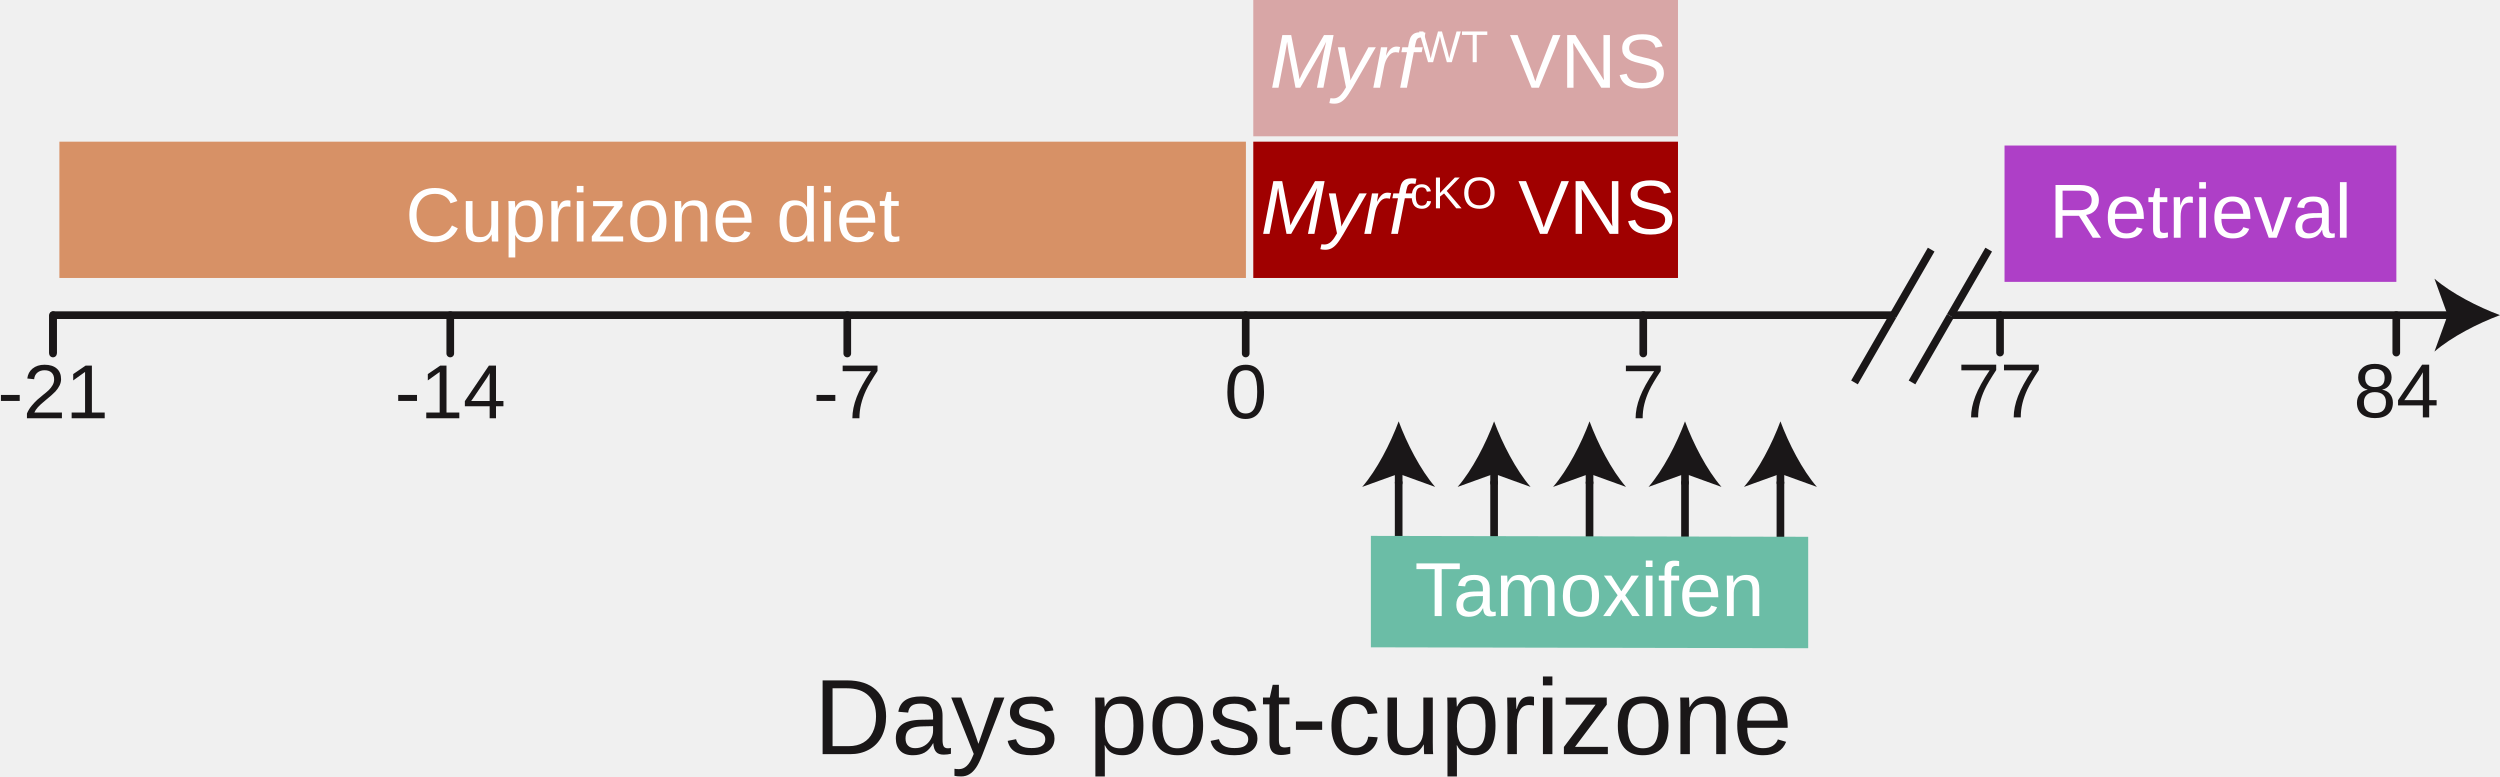
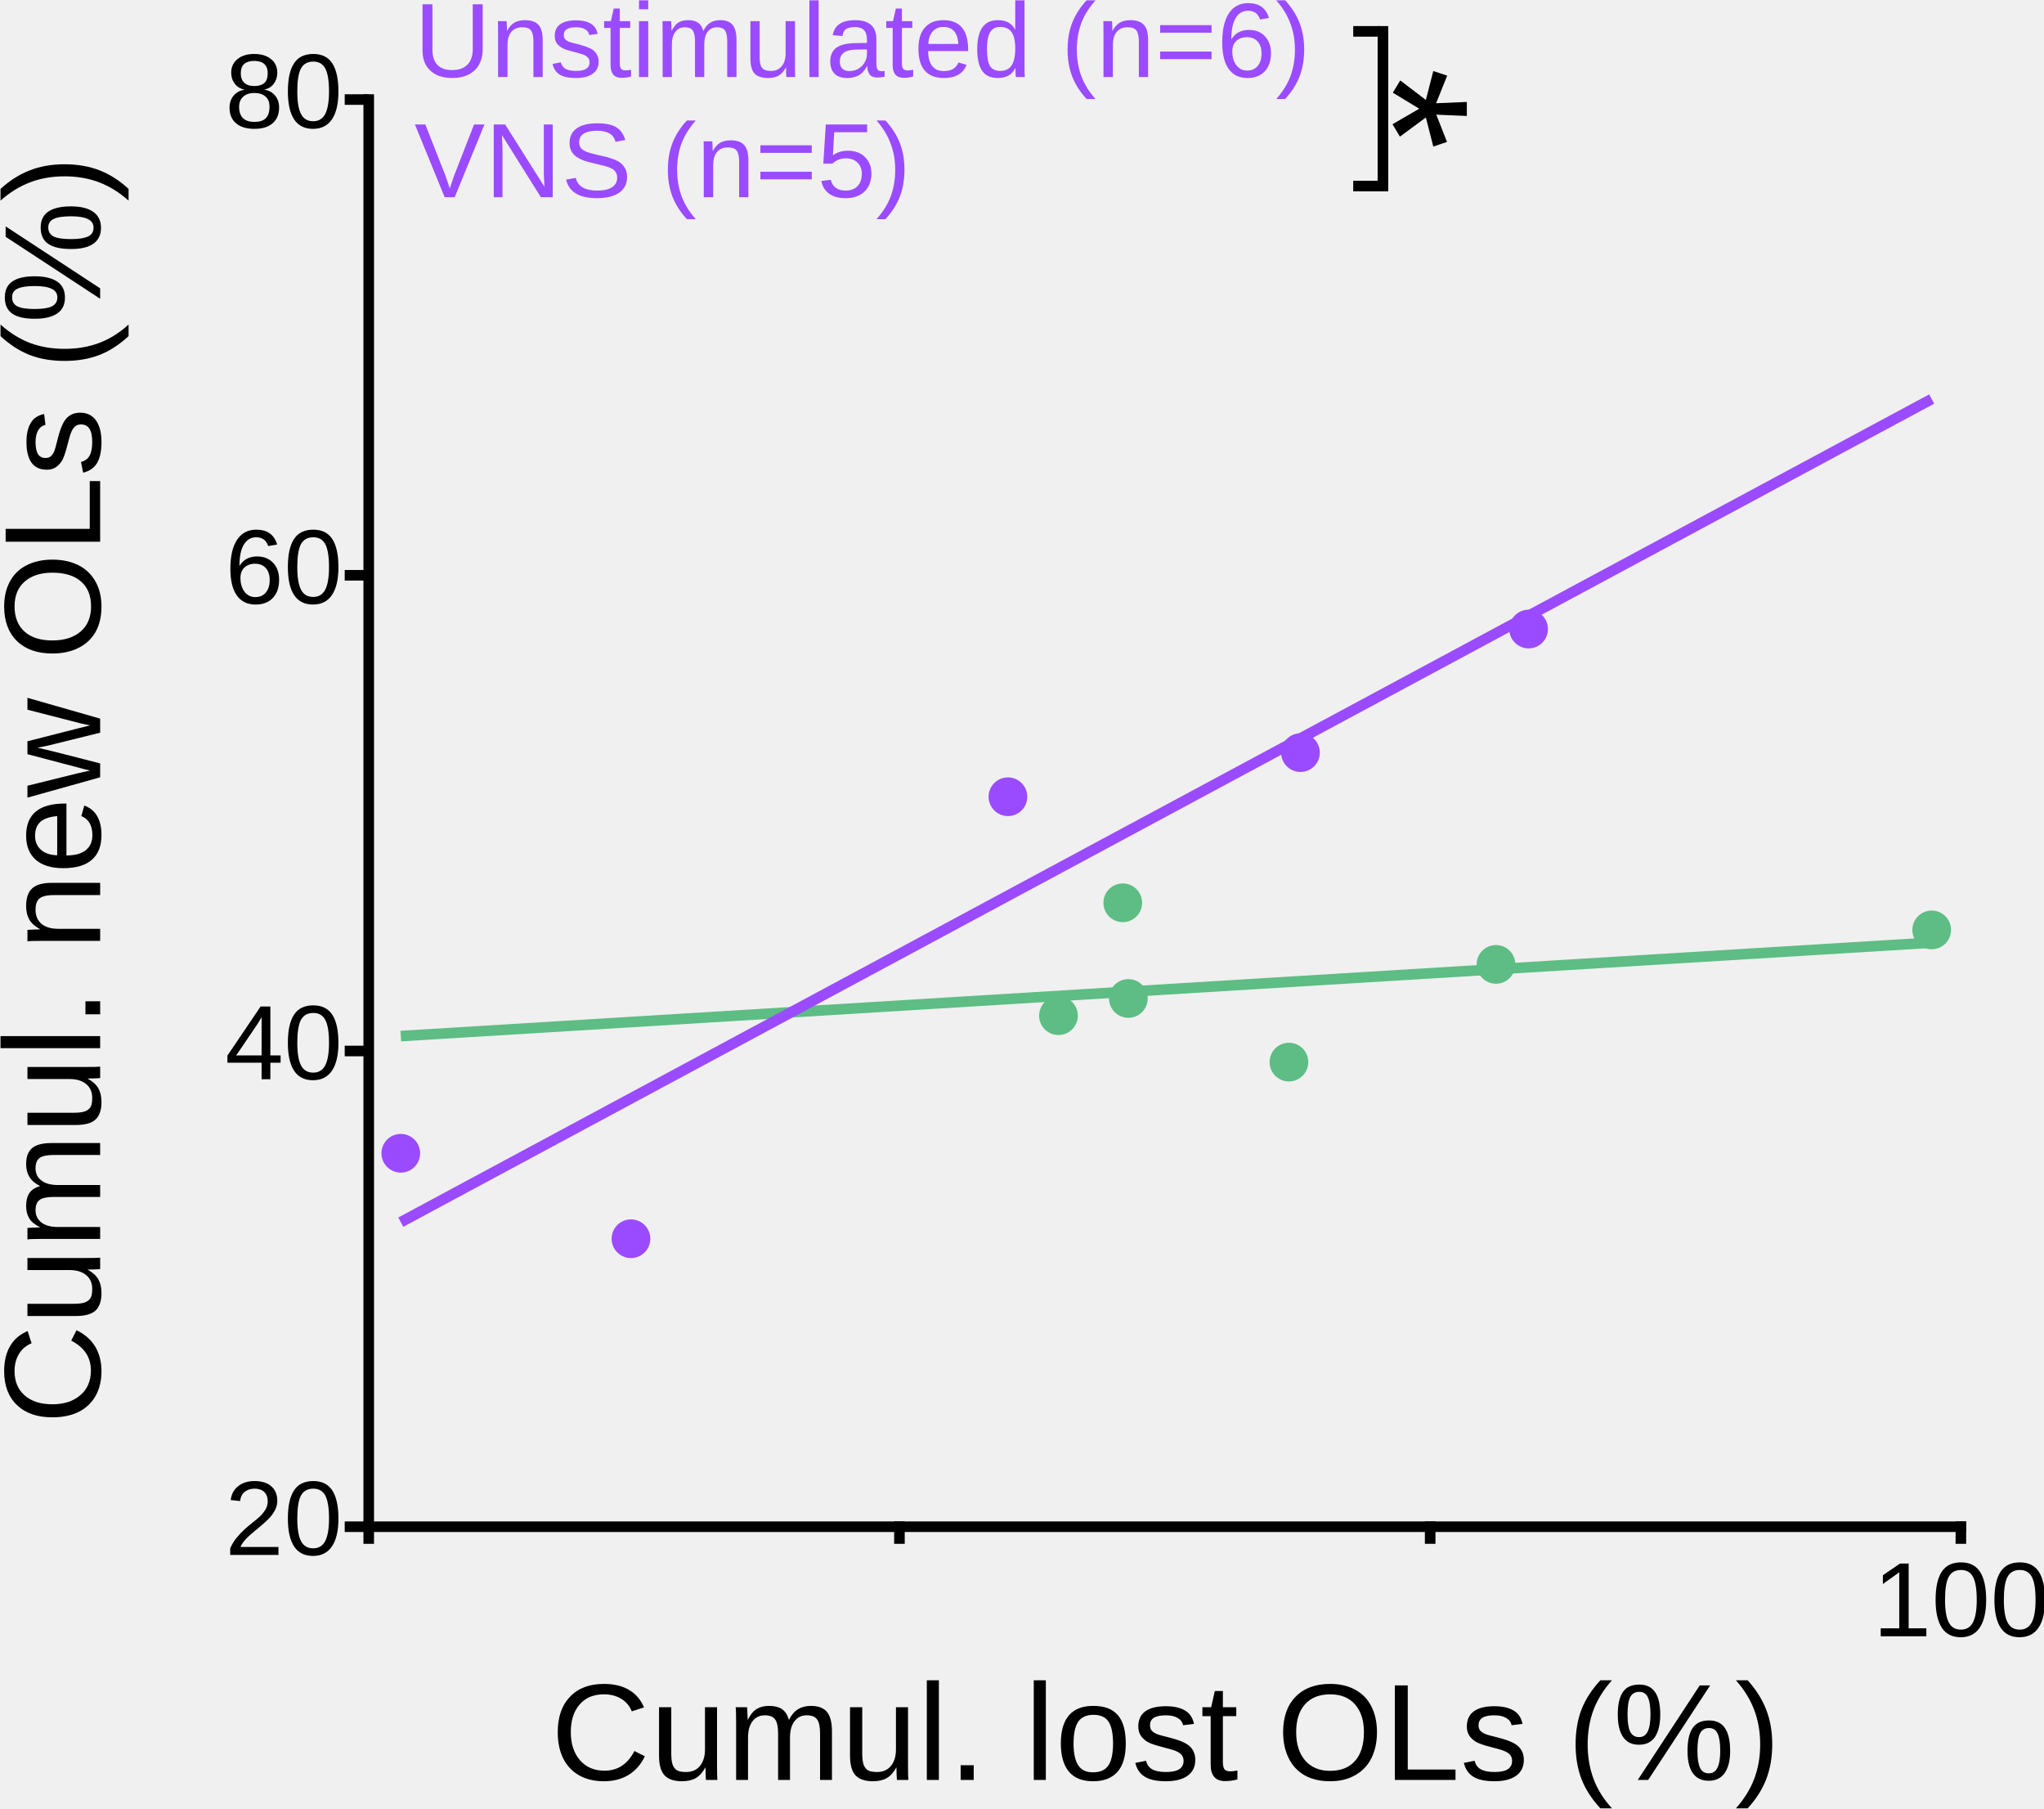
- <svg xmlns="http://www.w3.org/2000/svg" version="1.1" id="svg1" width="434.83" height="135.103" viewBox="0 0 434.83 135.103">
-   <defs id="defs1" />
-   <g id="g1" transform="translate(-48.2109,-784.9893)">
-     <g id="g350">
-       <text id="text64" xml:space="preserve" transform="matrix(1.333333,0,0,1.333204,189.7479,916.1622)">
-         <tspan id="tspan64" style="font-variant:normal;font-weight:normal;font-size:14.006px;font-family:Arial;writing-mode:lr-tb;fill:#1a1718;fill-opacity:1;fill-rule:nonzero;stroke:none" x="0" y="0">Days post-cuprizone</tspan>
+ <svg xmlns="http://www.w3.org/2000/svg" version="1.1" id="svg2" width="257.702" height="227.999" viewBox="0 0 257.702 227.999">
+   <defs id="defs6">
+     <clipPath clipPathUnits="userSpaceOnUse" id="clipPath1016">
+       <path d="M 454.479,253.109 H 604.98 V 388.026 H 454.479 Z" id="path1014" />
+     </clipPath>
+     <clipPath clipPathUnits="userSpaceOnUse" id="clipPath1134">
+       <path d="M 0,848.693 H 668.693 V 0 H 0 Z" id="path1132" />
+     </clipPath>
+     <clipPath clipPathUnits="userSpaceOnUse" id="clipPath1166">
+       <path d="M 0,848.693 H 668.693 V 0 H 0 Z" id="path1164" />
+     </clipPath>
+     <clipPath clipPathUnits="userSpaceOnUse" id="clipPath1204">
+       <path d="M 0,848.693 H 668.693 V 0 H 0 Z" id="path1202" />
+     </clipPath>
+   </defs>
+   <g id="g8" transform="matrix(1.333333,0,0,-1.333333,-559.8652,529.4258)">
+     <g id="g28980">
+       <g id="g1010">
+         <g id="g1012" clip-path="url(#clipPath1016)">
+           <g id="g1018" transform="translate(459.1256,288.0463)">
+             <path d="m 0,0 c 0,-0.734 -0.595,-1.329 -1.329,-1.329 -0.735,0 -1.33,0.595 -1.33,1.329 0,0.734 0.595,1.329 1.33,1.329 C -0.595,1.329 0,0.734 0,0" style="fill:#9b4bff;fill-opacity:1;fill-rule:nonzero;stroke:none" id="path1020" />
+           </g>
+           <g id="g1022" transform="translate(459.1256,288.0463)">
+             <path d="m 0,0 c 0,-0.734 -0.595,-1.329 -1.329,-1.329 -0.735,0 -1.33,0.595 -1.33,1.329 0,0.734 0.595,1.329 1.33,1.329 C -0.595,1.329 0,0.734 0,0 Z" style="fill:none;stroke:#9b4bff;stroke-width:1;stroke-linecap:butt;stroke-linejoin:miter;stroke-miterlimit:10;stroke-dasharray:none;stroke-opacity:1" id="path1024" />
+           </g>
+           <g id="g1026" transform="translate(480.8922,279.9676)">
+             <path d="m 0,0 c 0,-0.734 -0.595,-1.329 -1.329,-1.329 -0.735,0 -1.33,0.595 -1.33,1.329 0,0.734 0.595,1.329 1.33,1.329 C -0.595,1.329 0,0.734 0,0" style="fill:#9b4bff;fill-opacity:1;fill-rule:nonzero;stroke:none" id="path1028" />
+           </g>
+           <g id="g1030" transform="translate(480.8922,279.9676)">
+             <path d="m 0,0 c 0,-0.734 -0.595,-1.329 -1.329,-1.329 -0.735,0 -1.33,0.595 -1.33,1.329 0,0.734 0.595,1.329 1.33,1.329 C -0.595,1.329 0,0.734 0,0 Z" style="fill:none;stroke:#9b4bff;stroke-width:1;stroke-linecap:butt;stroke-linejoin:miter;stroke-miterlimit:10;stroke-dasharray:none;stroke-opacity:1" id="path1032" />
+           </g>
+           <g id="g1034" transform="translate(516.537,321.751)">
+             <path d="m 0,0 c 0,-0.734 -0.595,-1.329 -1.329,-1.329 -0.735,0 -1.33,0.595 -1.33,1.329 0,0.734 0.595,1.329 1.33,1.329 C -0.595,1.329 0,0.734 0,0" style="fill:#9b4bff;fill-opacity:1;fill-rule:nonzero;stroke:none" id="path1036" />
+           </g>
+           <g id="g1038" transform="translate(516.537,321.751)">
+             <path d="m 0,0 c 0,-0.734 -0.595,-1.329 -1.329,-1.329 -0.735,0 -1.33,0.595 -1.33,1.329 0,0.734 0.595,1.329 1.33,1.329 C -0.595,1.329 0,0.734 0,0 Z" style="fill:none;stroke:#9b4bff;stroke-width:1;stroke-linecap:butt;stroke-linejoin:miter;stroke-miterlimit:10;stroke-dasharray:none;stroke-opacity:1" id="path1040" />
+           </g>
+           <g id="g1042" transform="translate(521.3159,301.0548)">
+             <path d="m 0,0 c 0,-0.734 -0.595,-1.329 -1.329,-1.329 -0.735,0 -1.33,0.595 -1.33,1.329 0,0.734 0.595,1.329 1.33,1.329 C -0.595,1.329 0,0.734 0,0" style="fill:#5dbd84;fill-opacity:1;fill-rule:nonzero;stroke:none" id="path1044" />
+           </g>
+           <g id="g1046" transform="translate(521.3159,301.0548)">
+             <path d="m 0,0 c 0,-0.734 -0.595,-1.329 -1.329,-1.329 -0.735,0 -1.33,0.595 -1.33,1.329 0,0.734 0.595,1.329 1.33,1.329 C -0.595,1.329 0,0.734 0,0 Z" style="fill:none;stroke:#5dbd84;stroke-width:1;stroke-linecap:butt;stroke-linejoin:miter;stroke-miterlimit:10;stroke-dasharray:none;stroke-opacity:1" id="path1048" />
+           </g>
+           <g id="g1050" transform="translate(527.3952,311.7247)">
+             <path d="m 0,0 c 0,-0.734 -0.595,-1.329 -1.329,-1.329 -0.735,0 -1.33,0.595 -1.33,1.329 0,0.734 0.595,1.329 1.33,1.329 C -0.595,1.329 0,0.734 0,0" style="fill:#5dbd84;fill-opacity:1;fill-rule:nonzero;stroke:none" id="path1052" />
+           </g>
+           <g id="g1054" transform="translate(527.3952,311.7247)">
+             <path d="m 0,0 c 0,-0.734 -0.595,-1.329 -1.329,-1.329 -0.735,0 -1.33,0.595 -1.33,1.329 0,0.734 0.595,1.329 1.33,1.329 C -0.595,1.329 0,0.734 0,0 Z" style="fill:none;stroke:#5dbd84;stroke-width:1;stroke-linecap:butt;stroke-linejoin:miter;stroke-miterlimit:10;stroke-dasharray:none;stroke-opacity:1" id="path1056" />
+           </g>
+           <g id="g1058" transform="translate(527.9236,302.6808)">
+             <path d="m 0,0 c 0,-0.734 -0.595,-1.329 -1.329,-1.329 -0.735,0 -1.33,0.595 -1.33,1.329 0,0.734 0.595,1.329 1.33,1.329 C -0.595,1.329 0,0.734 0,0" style="fill:#5dbd84;fill-opacity:1;fill-rule:nonzero;stroke:none" id="path1060" />
+           </g>
+           <g id="g1062" transform="translate(527.9236,302.6808)">
+             <path d="m 0,0 c 0,-0.734 -0.595,-1.329 -1.329,-1.329 -0.735,0 -1.33,0.595 -1.33,1.329 0,0.734 0.595,1.329 1.33,1.329 C -0.595,1.329 0,0.734 0,0 Z" style="fill:none;stroke:#5dbd84;stroke-width:1;stroke-linecap:butt;stroke-linejoin:miter;stroke-miterlimit:10;stroke-dasharray:none;stroke-opacity:1" id="path1064" />
+           </g>
+           <g id="g1066" transform="translate(543.107,296.6649)">
+             <path d="m 0,0 c 0,-0.734 -0.595,-1.329 -1.329,-1.329 -0.735,0 -1.33,0.595 -1.33,1.329 0,0.734 0.595,1.329 1.33,1.329 C -0.595,1.329 0,0.734 0,0" style="fill:#5dbd84;fill-opacity:1;fill-rule:nonzero;stroke:none" id="path1068" />
+           </g>
+           <g id="g1070" transform="translate(543.107,296.6649)">
+             <path d="m 0,0 c 0,-0.734 -0.595,-1.329 -1.329,-1.329 -0.735,0 -1.33,0.595 -1.33,1.329 0,0.734 0.595,1.329 1.33,1.329 C -0.595,1.329 0,0.734 0,0 Z" style="fill:none;stroke:#5dbd84;stroke-width:1;stroke-linecap:butt;stroke-linejoin:miter;stroke-miterlimit:10;stroke-dasharray:none;stroke-opacity:1" id="path1072" />
+           </g>
+           <g id="g1074" transform="translate(544.198,325.9213)">
+             <path d="m 0,0 c 0,-0.734 -0.595,-1.329 -1.329,-1.329 -0.735,0 -1.33,0.595 -1.33,1.329 0,0.734 0.595,1.329 1.33,1.329 C -0.595,1.329 0,0.734 0,0" style="fill:#9b4bff;fill-opacity:1;fill-rule:nonzero;stroke:none" id="path1076" />
+           </g>
+           <g id="g1078" transform="translate(544.198,325.9213)">
+             <path d="m 0,0 c 0,-0.734 -0.595,-1.329 -1.329,-1.329 -0.735,0 -1.33,0.595 -1.33,1.329 0,0.734 0.595,1.329 1.33,1.329 C -0.595,1.329 0,0.734 0,0 Z" style="fill:none;stroke:#9b4bff;stroke-width:1;stroke-linecap:butt;stroke-linejoin:miter;stroke-miterlimit:10;stroke-dasharray:none;stroke-opacity:1" id="path1080" />
+           </g>
+           <g id="g1082" transform="translate(562.686,305.9027)">
+             <path d="m 0,0 c 0,-0.734 -0.595,-1.329 -1.329,-1.329 -0.735,0 -1.33,0.595 -1.33,1.329 0,0.734 0.595,1.329 1.33,1.329 C -0.595,1.329 0,0.734 0,0" style="fill:#5dbd84;fill-opacity:1;fill-rule:nonzero;stroke:none" id="path1084" />
+           </g>
+           <g id="g1086" transform="translate(562.686,305.9027)">
+             <path d="m 0,0 c 0,-0.734 -0.595,-1.329 -1.329,-1.329 -0.735,0 -1.33,0.595 -1.33,1.329 0,0.734 0.595,1.329 1.33,1.329 C -0.595,1.329 0,0.734 0,0 Z" style="fill:none;stroke:#5dbd84;stroke-width:1;stroke-linecap:butt;stroke-linejoin:miter;stroke-miterlimit:10;stroke-dasharray:none;stroke-opacity:1" id="path1088" />
+           </g>
+           <g id="g1090" transform="translate(565.7705,337.6024)">
+             <path d="m 0,0 c 0,-0.734 -0.595,-1.329 -1.329,-1.329 -0.735,0 -1.33,0.595 -1.33,1.329 0,0.734 0.595,1.329 1.33,1.329 C -0.595,1.329 0,0.734 0,0" style="fill:#9b4bff;fill-opacity:1;fill-rule:nonzero;stroke:none" id="path1092" />
+           </g>
+           <g id="g1094" transform="translate(565.7705,337.6024)">
+             <path d="m 0,0 c 0,-0.734 -0.595,-1.329 -1.329,-1.329 -0.735,0 -1.33,0.595 -1.33,1.329 0,0.734 0.595,1.329 1.33,1.329 C -0.595,1.329 0,0.734 0,0 Z" style="fill:none;stroke:#9b4bff;stroke-width:1;stroke-linecap:butt;stroke-linejoin:miter;stroke-miterlimit:10;stroke-dasharray:none;stroke-opacity:1" id="path1096" />
+           </g>
+           <g id="g1098" transform="translate(603.8858,309.1615)">
+             <path d="m 0,0 c 0,-0.734 -0.595,-1.329 -1.329,-1.329 -0.735,0 -1.33,0.595 -1.33,1.329 0,0.734 0.595,1.329 1.33,1.329 C -0.595,1.329 0,0.734 0,0" style="fill:#5dbd84;fill-opacity:1;fill-rule:nonzero;stroke:none" id="path1100" />
+           </g>
+           <g id="g1102" transform="translate(603.8858,309.1615)">
+             <path d="m 0,0 c 0,-0.734 -0.595,-1.329 -1.329,-1.329 -0.735,0 -1.33,0.595 -1.33,1.329 0,0.734 0.595,1.329 1.33,1.329 C -0.595,1.329 0,0.734 0,0 Z" style="fill:none;stroke:#5dbd84;stroke-width:1;stroke-linecap:butt;stroke-linejoin:miter;stroke-miterlimit:10;stroke-dasharray:none;stroke-opacity:1" id="path1104" />
+           </g>
+           <g id="g1106" transform="translate(457.7962,299.1261)">
+             <path d="M 0,0 144.76,8.832" style="fill:#5dbd84;fill-opacity:1;fill-rule:nonzero;stroke:#5dbd84;stroke-width:1;stroke-linecap:butt;stroke-linejoin:miter;stroke-miterlimit:10;stroke-dasharray:none;stroke-opacity:1" id="path1108" />
+           </g>
+           <g id="g1110" transform="translate(457.7962,281.5345)">
+             <path d="M 0,0 144.76,77.814" style="fill:#9b4bff;fill-opacity:1;fill-rule:nonzero;stroke:#9b4bff;stroke-width:1;stroke-linecap:butt;stroke-linejoin:miter;stroke-miterlimit:10;stroke-dasharray:none;stroke-opacity:1" id="path1112" />
+           </g>
+         </g>
+       </g>
+       <text xml:space="preserve" transform="matrix(1,0,0,-1,471.9824,228.8057)" style="font-variant:normal;font-weight:normal;font-stretch:normal;font-size:13px;font-family:Arial;-inkscape-font-specification:ArialMT;writing-mode:lr-tb;fill:#000000;fill-opacity:1;fill-rule:nonzero;stroke:none" id="text1116">
+         <tspan x="0 9.386 16.614 27.443 34.671 37.557 41.171 44.785 47.671 54.899 61.399 65.013 68.627 78.741 85.969 92.469 96.083 100.412 111.969" y="0" id="tspan1114">Cumul. lost OLs (%)</tspan>
      </text>
-       <path id="path64" d="m 297.648,607.727 h 51.113 v 17.785 h -51.113 z" style="fill:#ae3fc7;fill-opacity:1;fill-rule:nonzero;stroke:none" transform="scale(1.333333)" />
-       <path id="path65" d="m 43.906,607.223 h 154.781 v 17.781 H 43.906 Z" style="fill:#d79166;fill-opacity:1;fill-rule:nonzero;stroke:none" transform="scale(1.333333)" />
-       <text id="text65" xml:space="preserve" transform="matrix(1.333333,0,0,1.333204,118.7205,826.9978)">
-         <tspan id="tspan65" style="font-variant:normal;font-weight:normal;font-size:10.005px;font-family:Arial;writing-mode:lr-tb;fill:#ffffff;fill-opacity:1;fill-rule:nonzero;stroke:none" x="0" y="0">Cuprizone diet</tspan>
+       <text xml:space="preserve" transform="matrix(0,1,1,0,429.3696,262.4277)" style="font-variant:normal;font-weight:normal;font-stretch:normal;font-size:13px;font-family:Arial;-inkscape-font-specification:ArialMT;writing-mode:lr-tb;fill:#000000;fill-opacity:1;fill-rule:nonzero;stroke:none" id="text1120">
+         <tspan x="0 9.386 16.614 27.443 34.671 37.557 41.171 44.785 52.013 59.241 68.627 72.241 82.355 89.583 96.083 99.697 104.026 115.583" y="0" id="tspan1118">Cumul. new OLs (%)</tspan>
      </text>
-       <path id="path66" d="m 199.648,607.223 h 55.402 v 17.781 h -55.402 z" style="fill:#a00000;fill-opacity:1;fill-rule:nonzero;stroke:none" transform="scale(1.333333)" />
-       <text id="text66" xml:space="preserve" transform="matrix(1.333333,0,0,1.333204,267.4971,825.6633)">
-         <tspan id="tspan66" style="font-style:italic;font-variant:normal;font-weight:normal;font-size:10.005px;font-family:Arial;writing-mode:lr-tb;fill:#ffffff;fill-opacity:1;fill-rule:nonzero;stroke:none" x="0" y="0">Myrf</tspan>
+       <text xml:space="preserve" transform="matrix(1,0,0,-1,459.0859,389.7891)" style="font-variant:normal;font-weight:normal;font-stretch:normal;font-size:10px;font-family:Arial;-inkscape-font-specification:ArialMT;writing-mode:lr-tb;fill:#9b4bff;fill-opacity:1;fill-rule:nonzero;stroke:none" id="text1126">
+         <tspan x="0 7.22 12.78 17.78 20.56 22.78 31.11 36.67 38.89 44.45 47.23 52.79 58.35 61.13 64.46 70.02 75.86 81.42" y="0" id="tspan1122">Unstimulated (n=6)</tspan>
+         <tspan x="0 6.67 13.89 20.56 23.34 26.67 32.23 38.07 43.63" y="11.36" id="tspan1124">VNS (n=5)</tspan>
      </text>
-       <text id="text67" xml:space="preserve" transform="matrix(1.333333,0,0,1.333204,293.4269,821.2216)">
-         <tspan id="tspan67" style="font-variant:normal;font-weight:normal;font-size:5.833px;font-family:Arial;writing-mode:lr-tb;fill:#ffffff;fill-opacity:1;fill-rule:nonzero;stroke:none" x="0" y="0">cKO</tspan>
+       <g id="g1128">
+         <g id="g1130" clip-path="url(#clipPath1134)">
+           <g id="g1136" transform="translate(605.3152,252.7438)">
+             <path d="M 0,0 H -150.55" style="fill:none;stroke:#000000;stroke-width:1;stroke-linecap:square;stroke-linejoin:miter;stroke-miterlimit:10;stroke-dasharray:none;stroke-opacity:1" id="path1138" />
+           </g>
+           <g id="g1140" transform="translate(454.7654,252.7438)">
+             <path d="M 0,0 V -1.117" style="fill:none;stroke:#000000;stroke-width:1;stroke-linecap:square;stroke-linejoin:miter;stroke-miterlimit:10;stroke-dasharray:none;stroke-opacity:1" id="path1142" />
+           </g>
+           <g id="g1144" transform="translate(504.9486,252.7438)">
+             <path d="M 0,0 V -1.117" style="fill:none;stroke:#000000;stroke-width:1;stroke-linecap:square;stroke-linejoin:miter;stroke-miterlimit:10;stroke-dasharray:none;stroke-opacity:1" id="path1146" />
+           </g>
+           <g id="g1148" transform="translate(555.132,252.7438)">
+             <path d="M 0,0 V -1.117" style="fill:none;stroke:#000000;stroke-width:1;stroke-linecap:square;stroke-linejoin:miter;stroke-miterlimit:10;stroke-dasharray:none;stroke-opacity:1" id="path1150" />
+           </g>
+           <g id="g1152" transform="translate(605.3152,252.7438)">
+             <path d="M 0,0 V -1.117" style="fill:none;stroke:#000000;stroke-width:1;stroke-linecap:square;stroke-linejoin:miter;stroke-miterlimit:10;stroke-dasharray:none;stroke-opacity:1" id="path1154" />
+           </g>
+         </g>
+       </g>
+       <text xml:space="preserve" transform="matrix(1,0,0,-1,596.9722,242.3887)" style="font-variant:normal;font-weight:normal;font-stretch:normal;font-size:10px;font-family:Arial;-inkscape-font-specification:ArialMT;writing-mode:lr-tb;fill:#000000;fill-opacity:1;fill-rule:nonzero;stroke:none" id="text1158">
+         <tspan x="0 5.56 11.12 -147.77 -142.21 -47.4 -41.84 -97.58 -92.02" y="0" id="tspan1156">100408060</tspan>
      </text>
-       <text id="text68" xml:space="preserve" transform="matrix(1.333333,0,0,1.333204,308.5517,825.6633)">
-         <tspan id="tspan68" style="font-variant:normal;font-weight:normal;font-size:10.005px;font-family:Arial;writing-mode:lr-tb;fill:#ffffff;fill-opacity:1;fill-rule:nonzero;stroke:none" x="0" y="0"> VNS</tspan>
+       <g id="g1160">
+         <g id="g1162" clip-path="url(#clipPath1166)">
+           <g id="g1168" transform="translate(452.4944,252.7438)">
+             <path d="M 0,0 H 2.024" style="fill:none;stroke:#000000;stroke-width:1;stroke-linecap:butt;stroke-linejoin:miter;stroke-miterlimit:10;stroke-dasharray:none;stroke-opacity:1" id="path1170" />
+           </g>
+           <g id="g1172" transform="translate(452.4944,297.7154)">
+             <path d="M 0,0 H 2.268" style="fill:none;stroke:#000000;stroke-width:1;stroke-linecap:butt;stroke-linejoin:miter;stroke-miterlimit:10;stroke-dasharray:none;stroke-opacity:1" id="path1174" />
+           </g>
+           <g id="g1176" transform="translate(452.4944,342.6869)">
+             <path d="M 0,0 H 2.268" style="fill:none;stroke:#000000;stroke-width:1;stroke-linecap:butt;stroke-linejoin:miter;stroke-miterlimit:10;stroke-dasharray:none;stroke-opacity:1" id="path1178" />
+           </g>
+           <g id="g1180" transform="translate(452.4944,387.6585)">
+             <path d="M 0,0 H 2.268" style="fill:none;stroke:#000000;stroke-width:1;stroke-linecap:butt;stroke-linejoin:miter;stroke-miterlimit:10;stroke-dasharray:none;stroke-opacity:1" id="path1182" />
+           </g>
+           <g id="g1184" transform="translate(454.7654,252.7438)">
+             <path d="M 0,0 V 134.915" style="fill:none;stroke:#000000;stroke-width:1;stroke-linecap:square;stroke-linejoin:miter;stroke-miterlimit:10;stroke-dasharray:none;stroke-opacity:1" id="path1186" />
+           </g>
+         </g>
+       </g>
+       <text xml:space="preserve" transform="matrix(1,0,0,-1,441.1665,250.0762)" style="font-variant:normal;font-weight:normal;font-stretch:normal;font-size:10px;font-family:Arial;-inkscape-font-specification:ArialMT;writing-mode:lr-tb;fill:#000000;fill-opacity:1;fill-rule:nonzero;stroke:none" id="text1196">
+         <tspan x="0 5.56" y="0" id="tspan1188">20</tspan>
+         <tspan x="0 5.56" y="-44.97" id="tspan1190">40</tspan>
+         <tspan x="0 5.56" y="-89.94" id="tspan1192">60</tspan>
+         <tspan x="0 5.56" y="-134.91" id="tspan1194">80</tspan>
      </text>
-       <path id="path68" d="m 199.648,588.742 h 55.402 v 17.781 h -55.402 z" style="fill:#d8a6a6;fill-opacity:1;fill-rule:nonzero;stroke:none" transform="scale(1.333333)" />
-       <text id="text69" xml:space="preserve" transform="matrix(1.333333,0,0,1.333204,269.0616,800.2544)">
-         <tspan id="tspan69" style="font-style:italic;font-variant:normal;font-weight:normal;font-size:10.005px;font-family:Arial;writing-mode:lr-tb;fill:#ffffff;fill-opacity:1;fill-rule:nonzero;stroke:none" x="0" y="0">Myrf</tspan>
+       <g id="g1198">
+         <g id="g1200" clip-path="url(#clipPath1204)">
+           <g id="g1206" transform="translate(550.6669,394.1049)">
+             <path d="M 0,0 V -14.626" style="fill:none;stroke:#000000;stroke-width:1;stroke-linecap:square;stroke-linejoin:miter;stroke-miterlimit:10;stroke-dasharray:none;stroke-opacity:1" id="path1208" />
+           </g>
+           <g id="g1210" transform="translate(548.358,394.1049)">
+             <path d="M 0,0 H 1.561" style="fill:none;stroke:#000000;stroke-width:1;stroke-linecap:square;stroke-linejoin:miter;stroke-miterlimit:10;stroke-dasharray:none;stroke-opacity:1" id="path1212" />
+           </g>
+           <g id="g1214" transform="translate(548.3576,379.4794)">
+             <path d="M 0,0 H 1.561" style="fill:none;stroke:#000000;stroke-width:1;stroke-linecap:square;stroke-linejoin:miter;stroke-miterlimit:10;stroke-dasharray:none;stroke-opacity:1" id="path1216" />
+           </g>
+         </g>
+       </g>
+       <text xml:space="preserve" transform="matrix(0,-1,-1,0,544.835,390.6836)" style="font-variant:normal;font-weight:normal;font-stretch:normal;font-size:20px;font-family:Arial;-inkscape-font-specification:ArialMT;writing-mode:lr-tb;fill:#000000;fill-opacity:1;fill-rule:nonzero;stroke:none" id="text1220">
+         <tspan x="0" y="0" id="tspan1218">*</tspan>
      </text>
-       <text id="text70" xml:space="preserve" transform="matrix(1.333333,0,0,1.333204,294.9915,795.8127)">
-         <tspan id="tspan70" style="font-variant:normal;font-weight:normal;font-size:5.833px;font-family:Arial;writing-mode:lr-tb;fill:#ffffff;fill-opacity:1;fill-rule:nonzero;stroke:none" x="0" y="0">WT</tspan>
-       </text>
-       <text id="text71" xml:space="preserve" transform="matrix(1.333333,0,0,1.333204,307.0824,800.2544)">
-         <tspan id="tspan71" style="font-variant:normal;font-weight:normal;font-size:10.005px;font-family:Arial;writing-mode:lr-tb;fill:#ffffff;fill-opacity:1;fill-rule:nonzero;stroke:none" x="0" y="0"> VNS</tspan>
-       </text>
-       <path id="path71" d="m 218.613,-651.774 v 1.965" style="fill:none;stroke:#1a1718;stroke-width:1;stroke-linecap:round;stroke-linejoin:round;stroke-miterlimit:4;stroke-dasharray:none;stroke-opacity:1" transform="scale(1.333333,-1.333204)" />
-       <path id="path72" d="m 218.613,643.707 c 1.055,2.844 2.852,6.367 4.758,8.551 l -4.758,-1.719 -4.758,1.719 c 1.907,-2.184 3.704,-5.707 4.758,-8.551" style="fill:#1a1718;fill-opacity:1;fill-rule:nonzero;stroke:none" transform="scale(1.333333)" />
-       <path id="path73" d="m 231.062,-651.774 v 1.965" style="fill:none;stroke:#1a1718;stroke-width:1;stroke-linecap:round;stroke-linejoin:round;stroke-miterlimit:4;stroke-dasharray:none;stroke-opacity:1" transform="scale(1.333333,-1.333204)" />
-       <path id="path74" d="m 231.062,643.707 c 1.055,2.844 2.856,6.367 4.758,8.551 l -4.758,-1.719 -4.757,1.719 c 1.906,-2.184 3.703,-5.707 4.757,-8.551" style="fill:#1a1718;fill-opacity:1;fill-rule:nonzero;stroke:none" transform="scale(1.333333)" />
-       <path id="path75" d="m 243.512,-651.774 v 1.965" style="fill:none;stroke:#1a1718;stroke-width:1;stroke-linecap:round;stroke-linejoin:round;stroke-miterlimit:4;stroke-dasharray:none;stroke-opacity:1" transform="scale(1.333333,-1.333204)" />
-       <path id="path76" d="m 243.512,643.707 c 1.054,2.844 2.855,6.367 4.758,8.551 l -4.758,-1.719 -4.758,1.719 c 1.906,-2.184 3.707,-5.707 4.758,-8.551" style="fill:#1a1718;fill-opacity:1;fill-rule:nonzero;stroke:none" transform="scale(1.333333)" />
-       <path id="path77" d="m 268.414,-651.774 v 1.965" style="fill:none;stroke:#1a1718;stroke-width:1;stroke-linecap:round;stroke-linejoin:round;stroke-miterlimit:4;stroke-dasharray:none;stroke-opacity:1" transform="scale(1.333333,-1.333204)" />
-       <path id="path78" d="m 268.414,643.707 c 1.055,2.844 2.852,6.367 4.758,8.551 l -4.758,-1.719 -4.758,1.719 c 1.906,-2.184 3.703,-5.707 4.758,-8.551" style="fill:#1a1718;fill-opacity:1;fill-rule:nonzero;stroke:none" transform="scale(1.333333)" />
-       <path id="path79" d="m 255.965,-651.774 v 1.965" style="fill:none;stroke:#1a1718;stroke-width:1;stroke-linecap:round;stroke-linejoin:round;stroke-miterlimit:4;stroke-dasharray:none;stroke-opacity:1" transform="scale(1.333333,-1.333204)" />
-       <path id="path80" d="m 255.965,643.707 c 1.051,2.844 2.851,6.367 4.758,8.551 l -4.758,-1.719 -4.758,1.719 c 1.902,-2.184 3.703,-5.707 4.758,-8.551" style="fill:#1a1718;fill-opacity:1;fill-rule:nonzero;stroke:none" transform="scale(1.333333)" />
-       <path id="path81" d="m 218.613,-651.774 v -8.005" style="fill:none;stroke:#1a1718;stroke-width:1;stroke-linecap:round;stroke-linejoin:round;stroke-miterlimit:10;stroke-dasharray:none;stroke-opacity:1" transform="scale(1.333333,-1.333204)" />
-       <path id="path82" d="m 243.512,-651.774 v -8.005" style="fill:none;stroke:#1a1718;stroke-width:1;stroke-linecap:round;stroke-linejoin:round;stroke-miterlimit:10;stroke-dasharray:none;stroke-opacity:1" transform="scale(1.333333,-1.333204)" />
-       <path id="path83" d="m 231.062,-651.774 v -8.005" style="fill:none;stroke:#1a1718;stroke-width:1;stroke-linecap:round;stroke-linejoin:round;stroke-miterlimit:10;stroke-dasharray:none;stroke-opacity:1" transform="scale(1.333333,-1.333204)" />
-       <path id="path84" d="m 255.965,-651.774 v -8.005" style="fill:none;stroke:#1a1718;stroke-width:1;stroke-linecap:round;stroke-linejoin:round;stroke-miterlimit:10;stroke-dasharray:none;stroke-opacity:1" transform="scale(1.333333,-1.333204)" />
-       <path id="path85" d="m 268.414,-651.774 v -8.005" style="fill:none;stroke:#1a1718;stroke-width:1;stroke-linecap:round;stroke-linejoin:round;stroke-miterlimit:10;stroke-dasharray:none;stroke-opacity:1" transform="scale(1.333333,-1.333204)" />
-       <path id="path86" d="m 272.035,673.301 -57.047,-0.117 v -14.536 l 57.047,0.118 z" style="fill:#6bbda6;fill-opacity:1;fill-rule:nonzero;stroke:none" transform="scale(1.333333)" />
-       <text id="text86" xml:space="preserve" transform="matrix(1.333333,0,0,1.333204,294.2828,892.1463)">
-         <tspan id="tspan86" style="font-variant:normal;font-weight:normal;font-size:10.005px;font-family:Arial;writing-mode:lr-tb;fill:#ffffff;fill-opacity:1;fill-rule:nonzero;stroke:none" x="0" dx="0 -1.111" y="0">Tamoxifen</tspan>
-         <tspan id="tspan87" style="font-variant:normal;font-weight:normal;font-size:10.005px;font-family:Arial;writing-mode:lr-tb;fill:#ffffff;fill-opacity:1;fill-rule:nonzero;stroke:none" x="82.758" y="-49.363">Retrieval</tspan>
-       </text>
-       <path id="path87" d="m 290.746,-629.913 h 65.496" style="fill:none;stroke:#1a1718;stroke-width:1;stroke-linecap:butt;stroke-linejoin:miter;stroke-miterlimit:10;stroke-dasharray:none;stroke-opacity:1" transform="scale(1.333333,-1.333204)" />
-       <path id="path88" d="m 362.281,629.852 c -2.843,1.054 -6.367,2.851 -8.551,4.757 l 1.719,-4.757 -1.719,-4.758 c 2.184,1.906 5.708,3.703 8.551,4.758" style="fill:#1a1718;fill-opacity:1;fill-rule:nonzero;stroke:none" transform="scale(1.333333)" />
-       <path id="path89" d="m 283.078,-630.026 -5.004,-8.665" style="fill:none;stroke:#1a1718;stroke-width:1;stroke-linecap:butt;stroke-linejoin:miter;stroke-miterlimit:10;stroke-dasharray:none;stroke-opacity:1" transform="scale(1.333333,-1.333204)" />
-       <path id="path90" d="m 283.078,-630.026 5,8.661" style="fill:none;stroke:#1a1718;stroke-width:1;stroke-linecap:butt;stroke-linejoin:miter;stroke-miterlimit:10;stroke-dasharray:none;stroke-opacity:1" transform="scale(1.333333,-1.333204)" />
-       <path id="path91" d="m 290.578,-630.026 5.004,8.661" style="fill:none;stroke:#1a1718;stroke-width:1;stroke-linecap:butt;stroke-linejoin:miter;stroke-miterlimit:10;stroke-dasharray:none;stroke-opacity:1" transform="scale(1.333333,-1.333204)" />
-       <path id="path92" d="m 290.578,-630.026 -5,-8.665" style="fill:none;stroke:#1a1718;stroke-width:1;stroke-linecap:butt;stroke-linejoin:miter;stroke-miterlimit:10;stroke-dasharray:none;stroke-opacity:1" transform="scale(1.333333,-1.333204)" />
-       <path id="path93" d="M 282.984,-629.913 H 43.129" style="fill:none;stroke:#1a1718;stroke-width:1;stroke-linecap:round;stroke-linejoin:round;stroke-miterlimit:10;stroke-dasharray:none;stroke-opacity:1" transform="scale(1.333333,-1.333204)" />
-       <path id="path94" d="m 43.07,-629.913 v -5.004" style="fill:none;stroke:#1a1718;stroke-width:1;stroke-linecap:butt;stroke-linejoin:miter;stroke-miterlimit:10;stroke-dasharray:none;stroke-opacity:1" transform="scale(1.333333,-1.333204)" />
-       <text id="text94" xml:space="preserve" transform="matrix(1.333333,0,0,1.333204,47.78753,857.74)">
-         <tspan id="tspan94" style="font-variant:normal;font-weight:normal;font-size:10.005px;font-family:Arial;writing-mode:lr-tb;fill:#1a1718;fill-opacity:1;fill-rule:nonzero;stroke:none" x="0" y="0">-21</tspan>
-       </text>
-       <path id="path95" d="m 43.07,-629.913 v -5.004" style="fill:none;stroke:#1a1718;stroke-width:1;stroke-linecap:round;stroke-linejoin:round;stroke-miterlimit:10;stroke-dasharray:none;stroke-opacity:1" transform="scale(1.333333,-1.333204)" />
-       <text id="text95" xml:space="preserve" transform="matrix(1.333333,0,0,1.333204,116.8876,857.74)">
-         <tspan id="tspan95" style="font-variant:normal;font-weight:normal;font-size:10.005px;font-family:Arial;writing-mode:lr-tb;fill:#1a1718;fill-opacity:1;fill-rule:nonzero;stroke:none" x="0" y="0">-14</tspan>
-       </text>
-       <path id="path96" d="m 94.895,-629.913 v -5.004" style="fill:none;stroke:#1a1718;stroke-width:1;stroke-linecap:round;stroke-linejoin:round;stroke-miterlimit:10;stroke-dasharray:none;stroke-opacity:1" transform="scale(1.333333,-1.333204)" />
-       <text id="text96" xml:space="preserve" transform="matrix(1.333333,0,0,1.333204,189.6469,857.74)">
-         <tspan id="tspan96" style="font-variant:normal;font-weight:normal;font-size:10.005px;font-family:Arial;writing-mode:lr-tb;fill:#1a1718;fill-opacity:1;fill-rule:nonzero;stroke:none" x="0" y="0">-7</tspan>
-       </text>
-       <path id="path97" d="m 146.684,-629.913 v -5.004" style="fill:none;stroke:#1a1718;stroke-width:1;stroke-linecap:round;stroke-linejoin:round;stroke-miterlimit:10;stroke-dasharray:none;stroke-opacity:1" transform="scale(1.333333,-1.333204)" />
-       <text id="text97" xml:space="preserve" transform="matrix(1.333333,0,0,1.333204,261.1686,857.74)">
-         <tspan id="tspan97" style="font-variant:normal;font-weight:normal;font-size:10.005px;font-family:Arial;writing-mode:lr-tb;fill:#1a1718;fill-opacity:1;fill-rule:nonzero;stroke:none" x="0" y="0">0</tspan>
-       </text>
-       <path id="path98" d="m 198.66,-629.913 v -5.004" style="fill:none;stroke:#1a1718;stroke-width:1;stroke-linecap:round;stroke-linejoin:round;stroke-miterlimit:10;stroke-dasharray:none;stroke-opacity:1" transform="scale(1.333333,-1.333204)" />
-       <text id="text98" xml:space="preserve" transform="matrix(1.333333,0,0,1.333204,330.3182,857.74)">
-         <tspan id="tspan98" style="font-variant:normal;font-weight:normal;font-size:10.005px;font-family:Arial;writing-mode:lr-tb;fill:#1a1718;fill-opacity:1;fill-rule:nonzero;stroke:none" x="0" y="0">7</tspan>
-       </text>
-       <path id="path99" d="m 250.52,-629.913 v -5.004" style="fill:none;stroke:#1a1718;stroke-width:1;stroke-linecap:round;stroke-linejoin:round;stroke-miterlimit:10;stroke-dasharray:none;stroke-opacity:1" transform="scale(1.333333,-1.333204)" />
-       <text id="text99" xml:space="preserve" transform="matrix(1.333333,0,0,1.333204,388.6659,857.5869)">
-         <tspan id="tspan99" style="font-variant:normal;font-weight:normal;font-size:10.005px;font-family:Arial;writing-mode:lr-tb;fill:#1a1718;fill-opacity:1;fill-rule:nonzero;stroke:none" x="0" y="0">77</tspan>
-       </text>
-       <path id="path100" d="M 297.062,-629.913 V -634.8" style="fill:none;stroke:#1a1718;stroke-width:1;stroke-linecap:round;stroke-linejoin:round;stroke-miterlimit:10;stroke-dasharray:none;stroke-opacity:1" transform="scale(1.333333,-1.333204)" />
-       <text id="text100" xml:space="preserve" transform="matrix(1.333333,0,0,1.333204,457.5785,857.5869)">
-         <tspan id="tspan100" style="font-variant:normal;font-weight:normal;font-size:10.005px;font-family:Arial;writing-mode:lr-tb;fill:#1a1718;fill-opacity:1;fill-rule:nonzero;stroke:none" x="0" y="0">84</tspan>
-       </text>
-       <path id="path101" d="M 348.75,-629.913 V -634.8" style="fill:none;stroke:#1a1718;stroke-width:1;stroke-linecap:round;stroke-linejoin:round;stroke-miterlimit:10;stroke-dasharray:none;stroke-opacity:1" transform="scale(1.333333,-1.333204)" />
    </g>
-     <text id="text348" xml:space="preserve" transform="matrix(1.333333,0,0,1.333203,44.609,1111.795)">
-       <tspan id="tspan348" style="font-variant:normal;font-weight:normal;font-size:12.005px;font-family:Arial;writing-mode:lr-tb;fill:#000000;fill-opacity:1;fill-rule:nonzero;stroke:none" x="0" y="0">Figure 7. Paired VNS drives long-term functional improvement of motor performance </tspan>
-       <tspan id="tspan349" style="font-variant:normal;font-weight:normal;font-size:12.005px;font-family:Arial;writing-mode:lr-tb;fill:#000000;fill-opacity:1;fill-rule:nonzero;stroke:none" x="510.642" dx="0 0 0 0 0 0 0 0 0 0 0 0 0 0 0 0 -602.014" y="-815.282">Huang et al 2025Figure 7 </tspan>
+     <text xml:space="preserve" transform="matrix(1,0,0,-1,33.4419,15.1484)" style="font-variant:normal;font-weight:normal;font-stretch:normal;font-size:12px;font-family:Arial;-inkscape-font-specification:ArialMT;writing-mode:lr-tb;fill:#000000;fill-opacity:1;fill-rule:nonzero;stroke:none" id="text4624">
+       <tspan x="0 7.332 9.996 16.668 23.34 27.336 34.008 37.344 44.016 47.352 50.688 58.692 67.356 75.36 78.696 85.368 92.04 98.712 105.384 112.056 118.056 124.728 130.728 134.064 140.736 143.4 146.064 152.736 159.408 166.08 172.752 179.424 186.096 190.092 196.764 203.436 210.108 216.78 223.452 229.452 232.116 238.116 241.452 248.124 251.46 254.796 261.468 265.464 268.8 274.8 281.472 288.144 292.14 294.804 300.804 307.476 314.192 320.864 324.86 334.856 341.528 348.2 350.864 357.536 360.872 367.544 374.216 377.552 384.224 390.896 400.892 406.892 413.564 416.228 418.892 425.564 432.236 435.572 438.236 444.908 451.58 454.916" y="0" id="tspan4620">Figure 1. VNS enhances oligodendrogenesis after cuprizone-mediated demyelination. </tspan>
+       <tspan x="510.408 519.072 525.744 532.416 539.088 545.76 549.096 555.768 559.104 562.44 569.112 571.776 575.112 581.784 588.456 595.128 0 7.332 9.996 16.668 23.34 27.336 34.008 37.344 44.016" y="-814.908" id="tspan4622">Huang et al 2025Figure 1 </tspan>
    </text>
  </g>
</svg>
